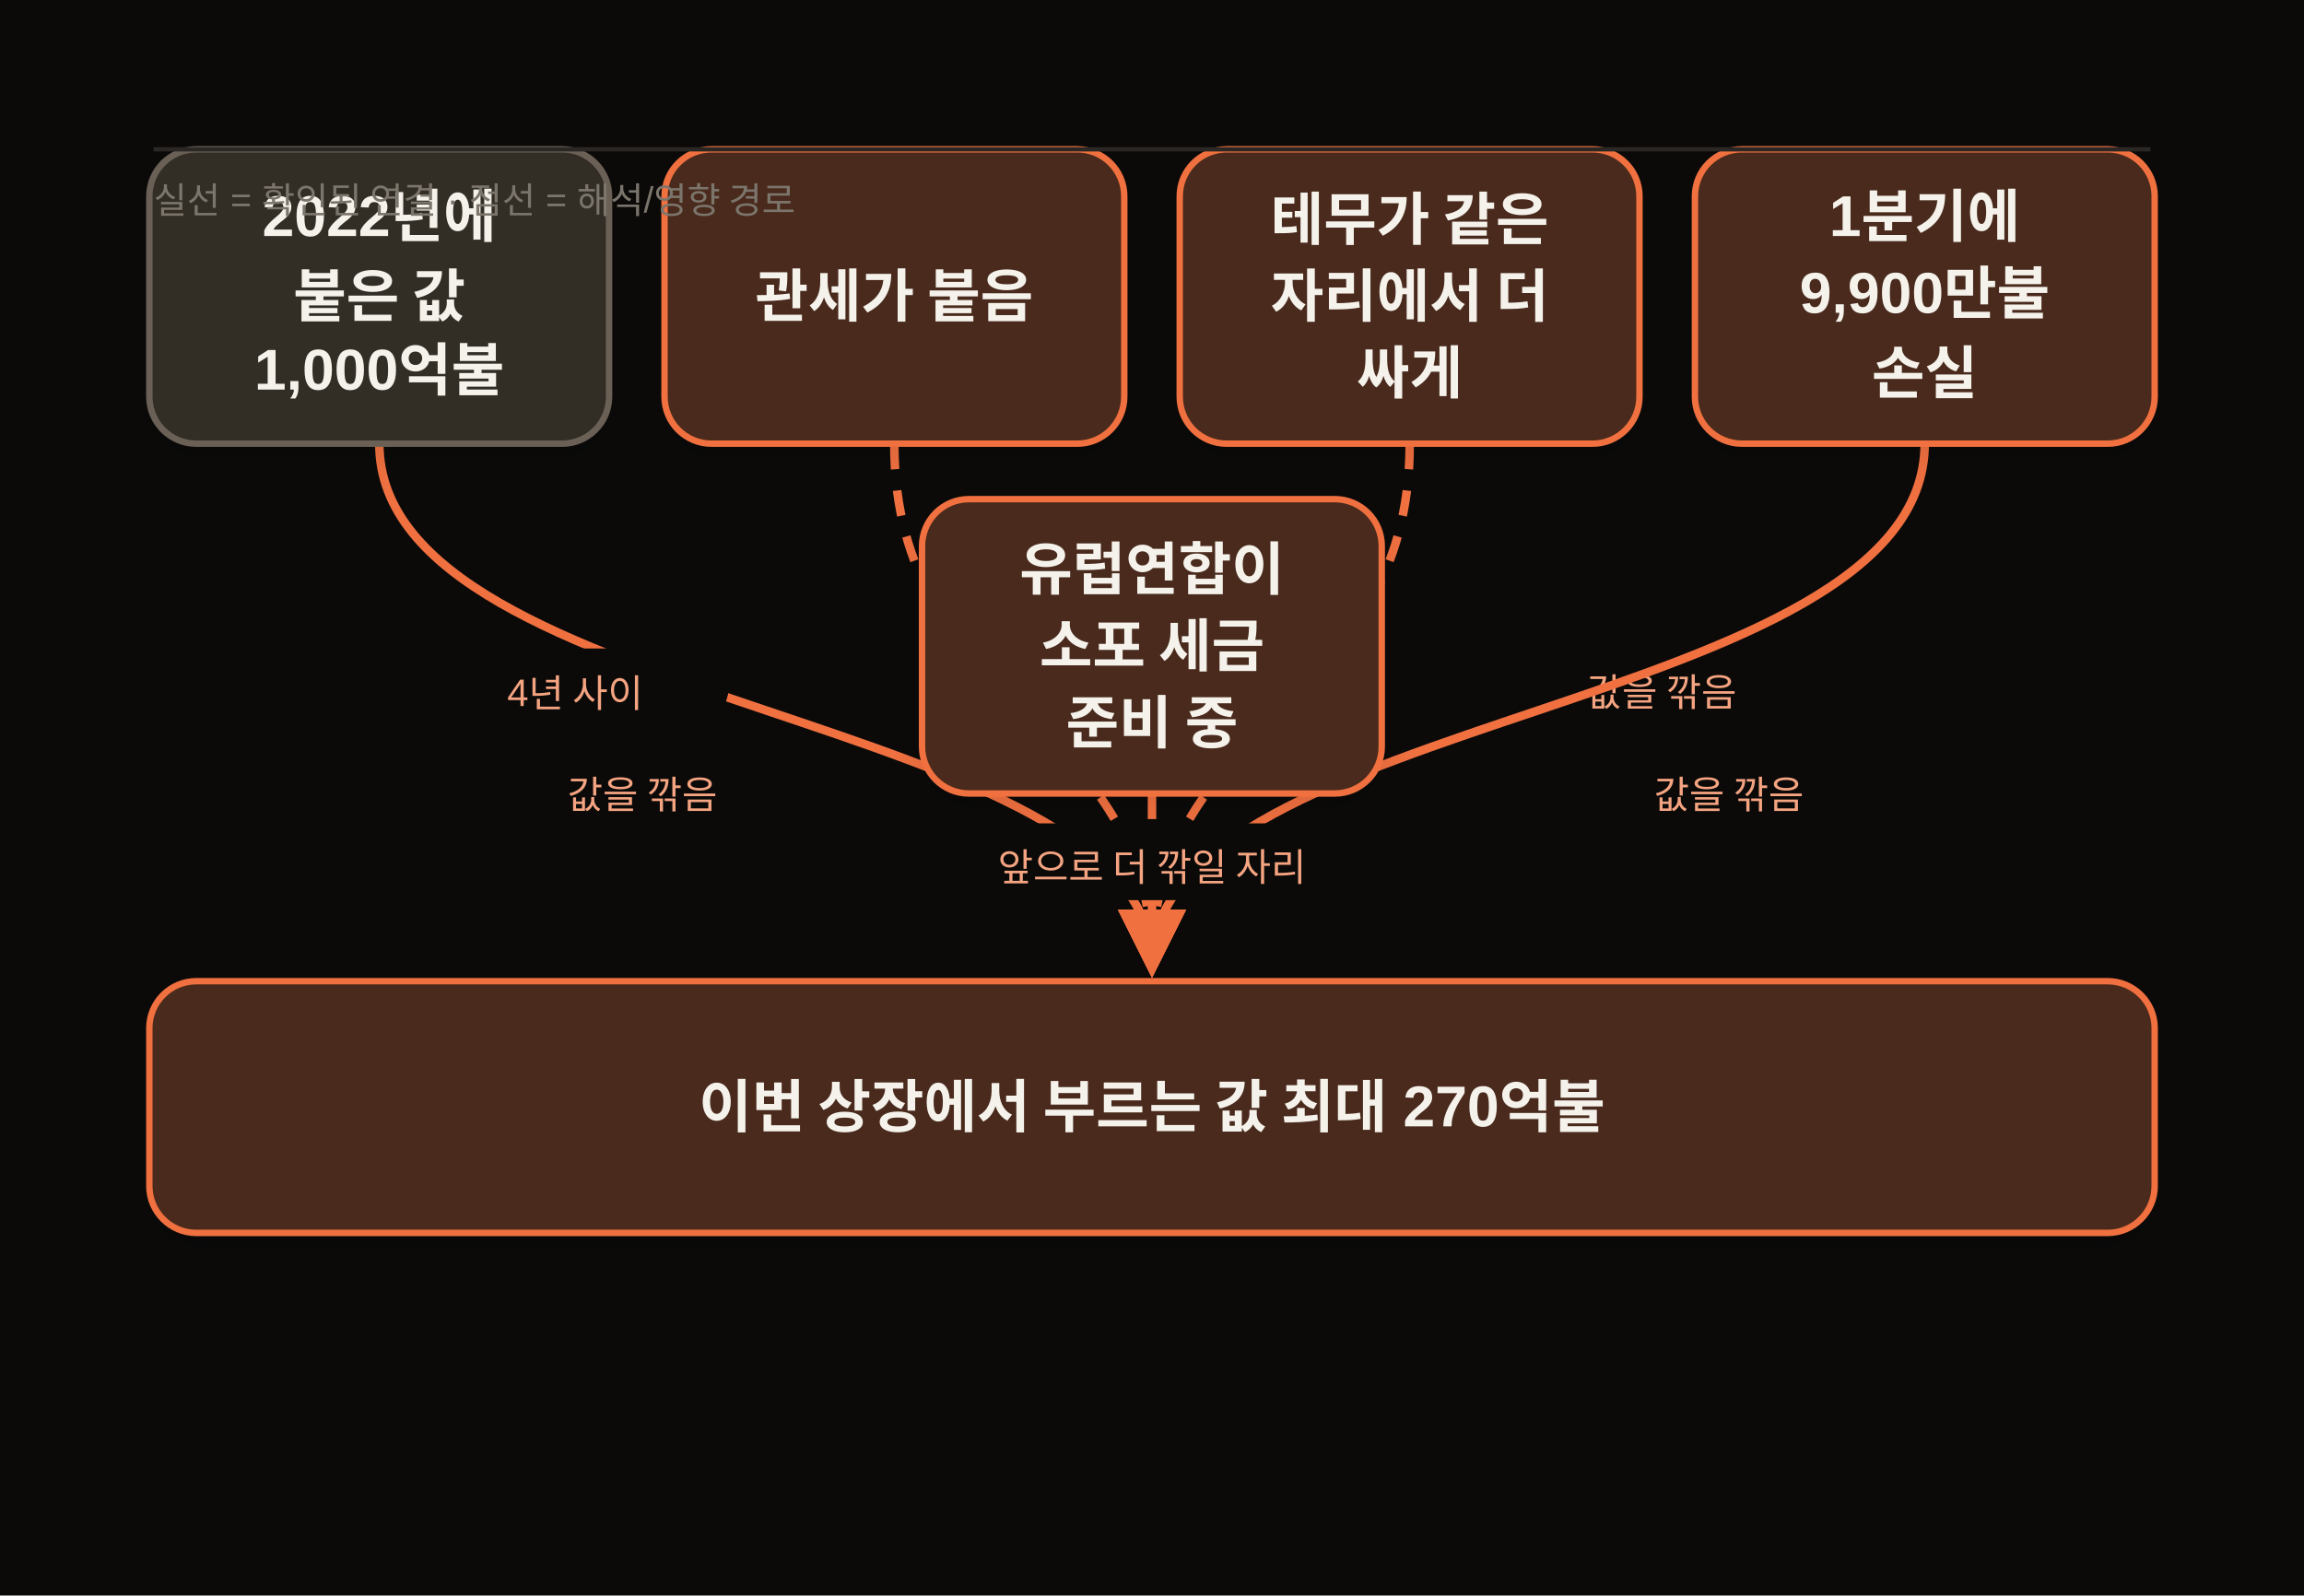
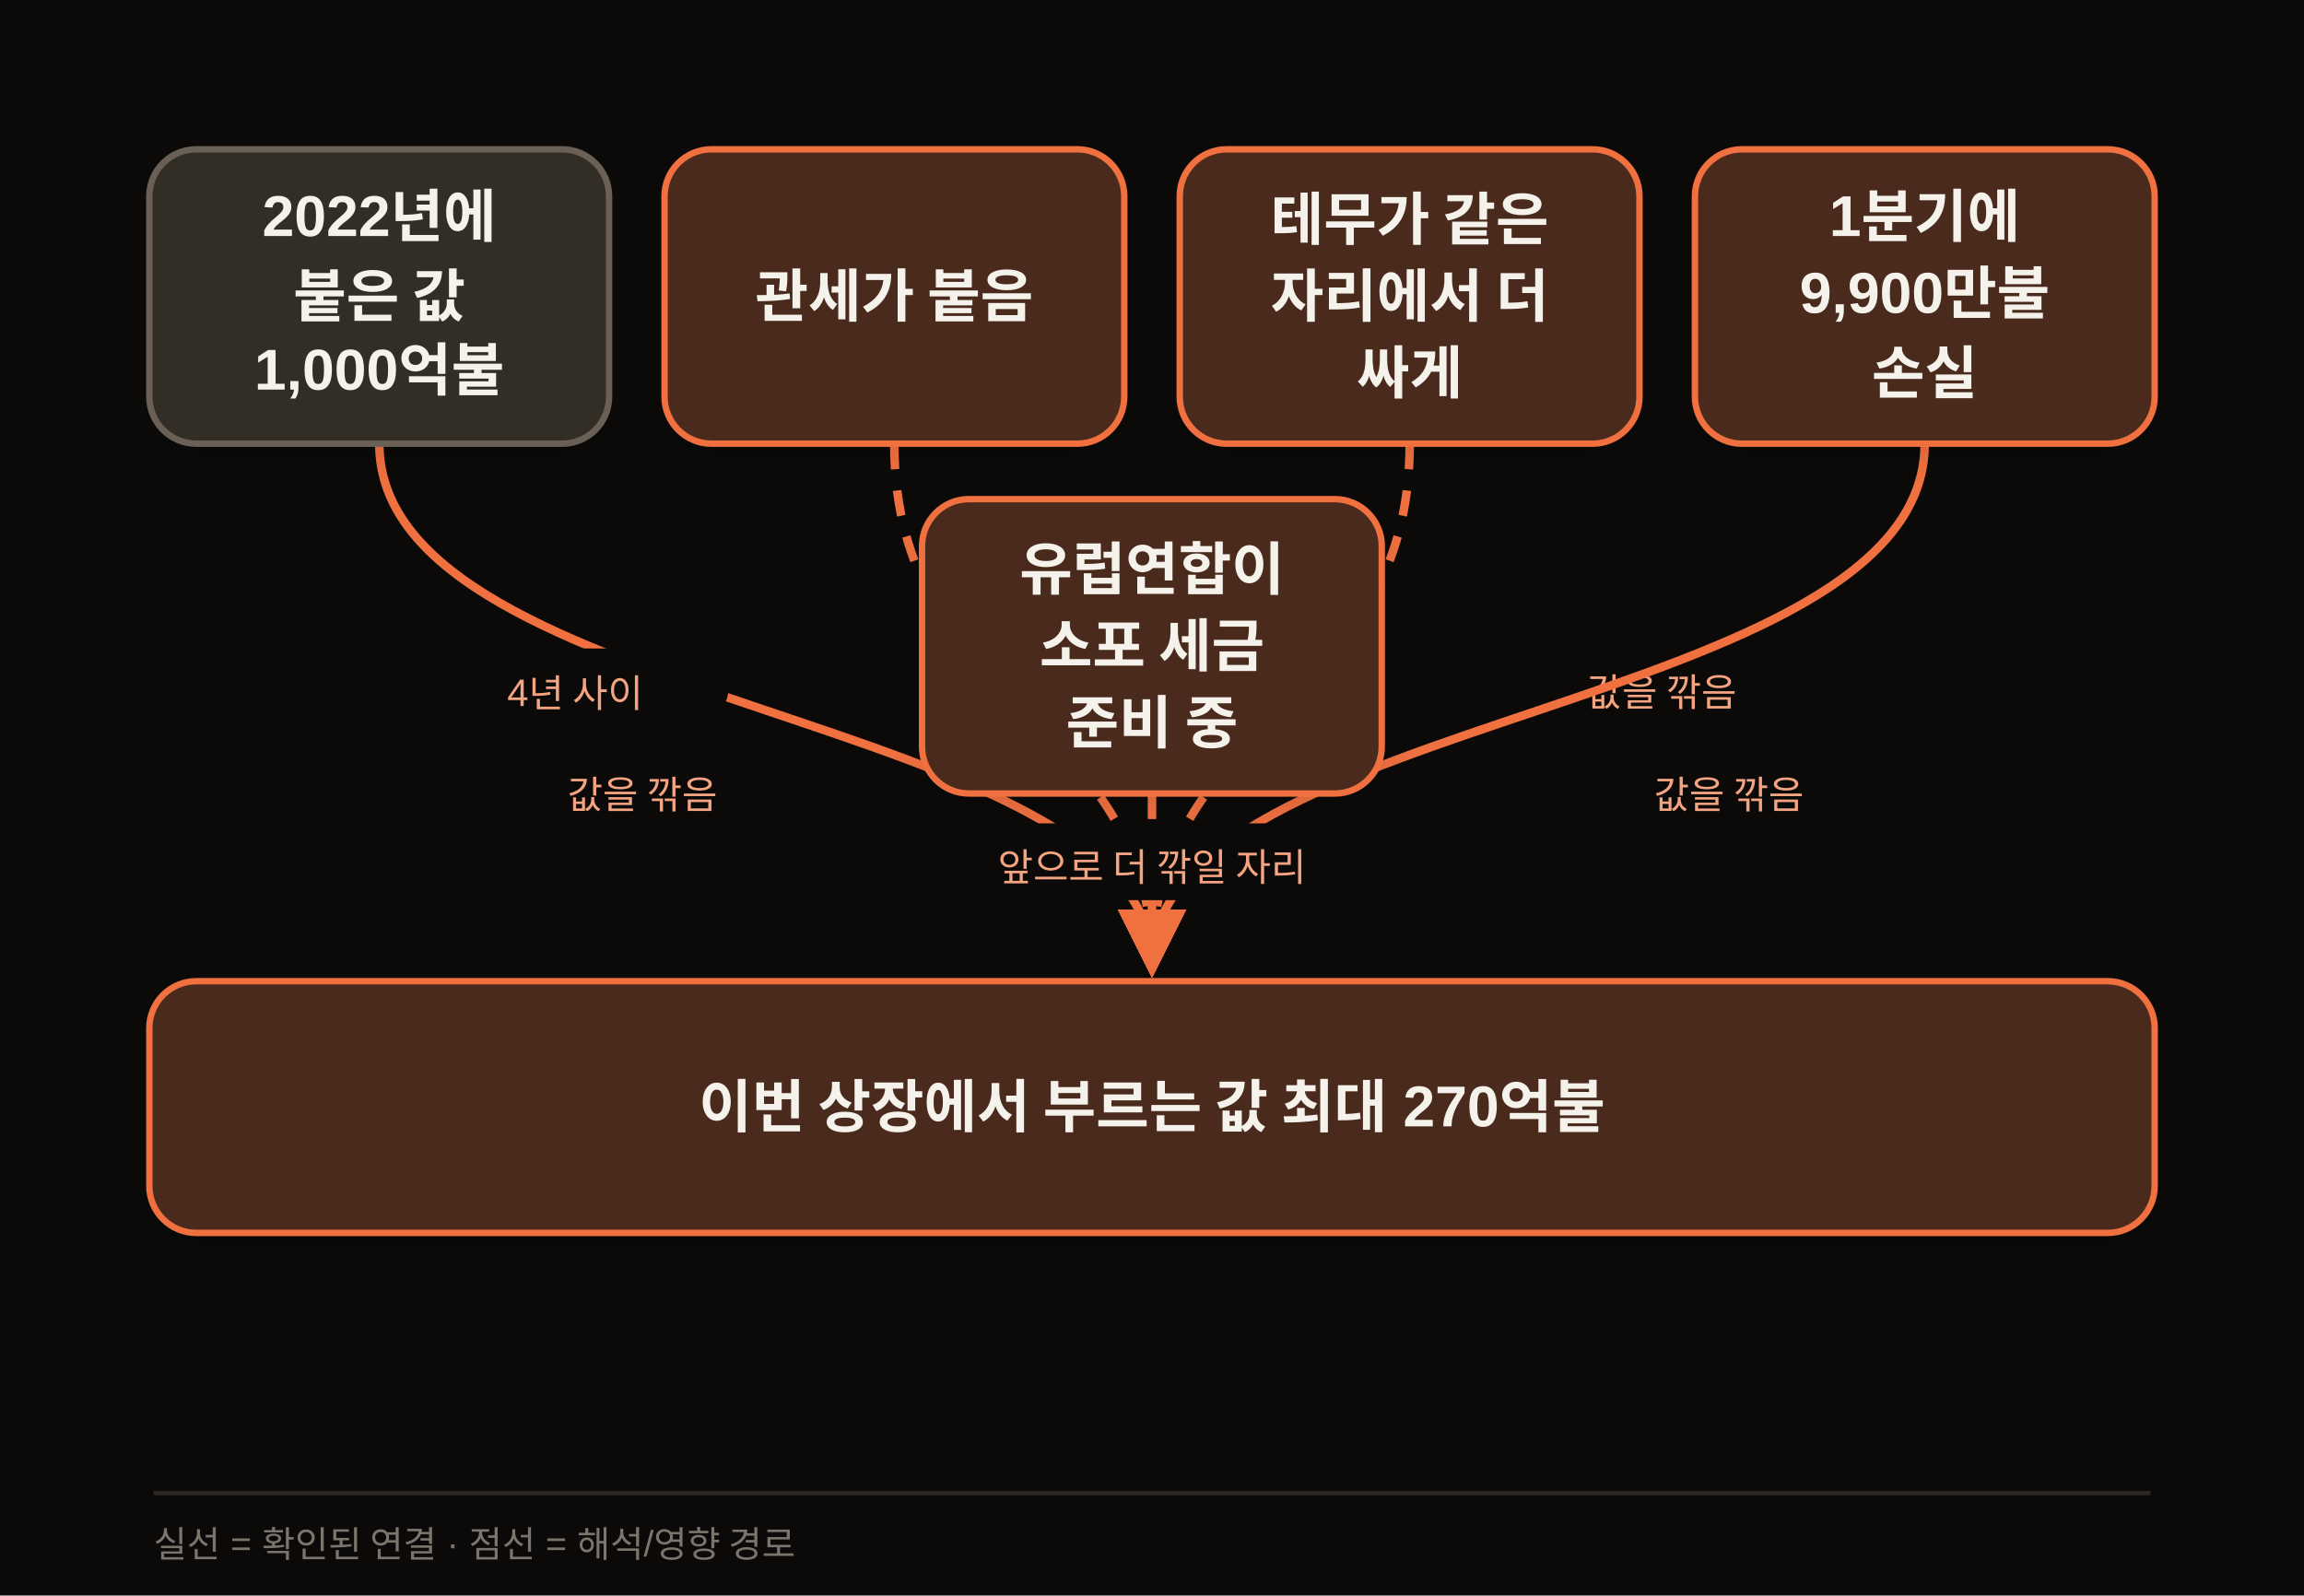
<svg xmlns="http://www.w3.org/2000/svg" width="1080" height="748" viewBox="0 0 1080 748" class="morning-diagram" data-motion-orientation="LR" data-motion-steps="3">
  <defs>
    <filter id="shadow" x="-20%" y="-20%" width="140%" height="160%">
      <feDropShadow dx="0" dy="6" stdDeviation="8" flood-color="#111111" flood-opacity=".09" />
    </filter>
    <marker id="arrow" viewBox="0 0 10 10" refX="8" refY="5" markerWidth="8" markerHeight="8" orient="auto-start-reverse">
      <path d="M 0 0 L 10 5 L 0 10 z" fill="#F07040" />
    </marker>
  </defs>
  <rect width="1080" height="748" fill="#0B0A09" />
  <g class="motion-step motion-edge" data-motion-step="1" style="--motion-delay:3400ms">
    <path d="M 177.8 208.0 C 177.8 334.0, 540.0 334.0, 540.0 452.0" fill="none" stroke="#F07040" stroke-width="4" marker-end="url(#arrow)" />
    <rect x="197.6" y="304.0" width="144" height="36" rx="18" fill="#0B0A09" />
    <text x="269.6" y="331.0" text-anchor="middle" font-family="Apple SD Gothic Neo,Malgun Gothic,Arial,sans-serif" font-size="18" fill="#F5A481">4년 사이</text>
  </g>
  <g class="motion-step motion-edge" data-motion-step="1" style="--motion-delay:4080ms">
    <path d="M 419.2 208.0 C 419.2 334.0, 540.0 334.0, 540.0 452.0" fill="none" stroke="#F07040" stroke-width="4" stroke-dasharray="12 10" marker-end="url(#arrow)" />
    <rect x="229.1" y="352.0" width="144" height="36" rx="18" fill="#0B0A09" />
    <text x="301.1" y="379.0" text-anchor="middle" font-family="Apple SD Gothic Neo,Malgun Gothic,Arial,sans-serif" font-size="18" fill="#F5A481">값을 깎음</text>
  </g>
  <g class="motion-step motion-edge" data-motion-step="1" style="--motion-delay:5440ms">
    <path d="M 660.8 208.0 C 660.8 334.0, 540.0 334.0, 540.0 452.0" fill="none" stroke="#F07040" stroke-width="4" stroke-dasharray="12 10" marker-end="url(#arrow)" />
    <rect x="706.9" y="304.0" width="144" height="36" rx="18" fill="#0B0A09" />
    <text x="778.9" y="331.0" text-anchor="middle" font-family="Apple SD Gothic Neo,Malgun Gothic,Arial,sans-serif" font-size="18" fill="#F5A481">값을 깎음</text>
  </g>
  <g class="motion-step motion-edge" data-motion-step="1" style="--motion-delay:6120ms">
    <path d="M 902.2 208.0 C 902.2 334.0, 540.0 334.0, 540.0 452.0" fill="none" stroke="#F07040" stroke-width="4" marker-end="url(#arrow)" />
    <rect x="738.4" y="352.0" width="144" height="36" rx="18" fill="#0B0A09" />
    <text x="810.4" y="379.0" text-anchor="middle" font-family="Apple SD Gothic Neo,Malgun Gothic,Arial,sans-serif" font-size="18" fill="#F5A481">값을 깎음</text>
  </g>
  <g class="motion-step motion-edge" data-motion-step="1" style="--motion-delay:4760ms">
    <path d="M 540.0 372.0 C 540.0 416.0, 540.0 416.0, 540.0 452.0" fill="none" stroke="#F07040" stroke-width="4" stroke-dasharray="12 10" marker-end="url(#arrow)" />
    <rect x="468.0" y="386.0" width="144" height="36" rx="18" fill="#0B0A09" />
    <text x="540.0" y="413.0" text-anchor="middle" font-family="Apple SD Gothic Neo,Malgun Gothic,Arial,sans-serif" font-size="18" fill="#F5A481">앞으로 더 깎일 자리</text>
  </g>
  <g class="motion-step motion-node" data-motion-step="0" style="--motion-delay:0ms;--motion-accent-delay:640ms">
    <rect class="motion-node-shape" x="70.0" y="70.0" width="215.5" height="138" rx="22" fill="#332E26" stroke="#6B6156" stroke-width="3" filter="url(#shadow)" />
    <text x="177.8" y="103.0" text-anchor="middle" dominant-baseline="middle" font-family="Apple SD Gothic Neo,Malgun Gothic,Arial,sans-serif" font-size="27" font-weight="700" fill="#F5F2EC">2022년에</text>
    <text x="177.8" y="139.0" text-anchor="middle" dominant-baseline="middle" font-family="Apple SD Gothic Neo,Malgun Gothic,Arial,sans-serif" font-size="27" font-weight="700" fill="#F5F2EC">붙은 값</text>
    <text x="177.8" y="175.0" text-anchor="middle" dominant-baseline="middle" font-family="Apple SD Gothic Neo,Malgun Gothic,Arial,sans-serif" font-size="27" font-weight="700" fill="#F5F2EC">1,000억불</text>
  </g>
  <g class="motion-step motion-node motion-risk" data-motion-step="0" style="--motion-delay:680ms;--motion-accent-delay:1320ms">
    <rect class="motion-node-shape" x="311.5" y="70.0" width="215.5" height="138" rx="22" fill="#4A2C1A" stroke="#F07040" stroke-width="3" filter="url(#shadow)" />
    <text x="419.2" y="139.0" text-anchor="middle" dominant-baseline="middle" font-family="Apple SD Gothic Neo,Malgun Gothic,Arial,sans-serif" font-size="27" font-weight="700" fill="#F5F2EC">관세가 붙음</text>
  </g>
  <g class="motion-step motion-node motion-risk" data-motion-step="0" style="--motion-delay:2040ms;--motion-accent-delay:2680ms">
    <rect class="motion-node-shape" x="553.0" y="70.0" width="215.5" height="138" rx="22" fill="#4A2C1A" stroke="#F07040" stroke-width="3" filter="url(#shadow)" />
    <text x="660.8" y="103.0" text-anchor="middle" dominant-baseline="middle" font-family="Apple SD Gothic Neo,Malgun Gothic,Arial,sans-serif" font-size="27" font-weight="700" fill="#F5F2EC">테무가 같은</text>
    <text x="660.8" y="139.0" text-anchor="middle" dominant-baseline="middle" font-family="Apple SD Gothic Neo,Malgun Gothic,Arial,sans-serif" font-size="27" font-weight="700" fill="#F5F2EC">자리에서 더</text>
    <text x="660.8" y="175.0" text-anchor="middle" dominant-baseline="middle" font-family="Apple SD Gothic Neo,Malgun Gothic,Arial,sans-serif" font-size="27" font-weight="700" fill="#F5F2EC">싸게</text>
  </g>
  <g class="motion-step motion-node motion-risk" data-motion-step="0" style="--motion-delay:2720ms;--motion-accent-delay:3360ms">
    <rect class="motion-node-shape" x="794.5" y="70.0" width="215.5" height="138" rx="22" fill="#4A2C1A" stroke="#F07040" stroke-width="3" filter="url(#shadow)" />
    <text x="902.2" y="103.0" text-anchor="middle" dominant-baseline="middle" font-family="Apple SD Gothic Neo,Malgun Gothic,Arial,sans-serif" font-size="27" font-weight="700" fill="#F5F2EC">1분기에</text>
    <text x="902.2" y="139.0" text-anchor="middle" dominant-baseline="middle" font-family="Apple SD Gothic Neo,Malgun Gothic,Arial,sans-serif" font-size="27" font-weight="700" fill="#F5F2EC">9,900만불</text>
    <text x="902.2" y="175.0" text-anchor="middle" dominant-baseline="middle" font-family="Apple SD Gothic Neo,Malgun Gothic,Arial,sans-serif" font-size="27" font-weight="700" fill="#F5F2EC">손실</text>
  </g>
  <g class="motion-step motion-node motion-risk" data-motion-step="0" style="--motion-delay:1360ms;--motion-accent-delay:2000ms">
    <rect class="motion-node-shape" x="432.2" y="234.0" width="215.5" height="138" rx="22" fill="#4A2C1A" stroke="#F07040" stroke-width="3" filter="url(#shadow)" />
    <text x="540.0" y="267.0" text-anchor="middle" dominant-baseline="middle" font-family="Apple SD Gothic Neo,Malgun Gothic,Arial,sans-serif" font-size="27" font-weight="700" fill="#F5F2EC">유럽연합이</text>
    <text x="540.0" y="303.0" text-anchor="middle" dominant-baseline="middle" font-family="Apple SD Gothic Neo,Malgun Gothic,Arial,sans-serif" font-size="27" font-weight="700" fill="#F5F2EC">소포 세금</text>
    <text x="540.0" y="339.0" text-anchor="middle" dominant-baseline="middle" font-family="Apple SD Gothic Neo,Malgun Gothic,Arial,sans-serif" font-size="27" font-weight="700" fill="#F5F2EC">준비 중</text>
  </g>
  <g class="motion-step motion-node motion-risk" data-motion-step="2" style="--motion-delay:6800ms;--motion-accent-delay:7440ms">
    <rect class="motion-node-shape" x="70.0" y="460.0" width="940.0" height="118.0" rx="22" fill="#4A2C1A" stroke="#F07040" stroke-width="3" filter="url(#shadow)" />
    <text x="540.0" y="519.0" text-anchor="middle" dominant-baseline="middle" font-family="Apple SD Gothic Neo,Malgun Gothic,Arial,sans-serif" font-size="27" font-weight="700" fill="#F5F2EC">이번 상장에서 부르는 값 최대 270억불</text>
  </g>
-   <line x1="72" y1="70.0" x2="1008" y2="70.0" stroke="#2A2724" stroke-width="2" />
-   <text x="72" y="100.0" font-family="Apple SD Gothic Neo,Malgun Gothic,Arial,sans-serif" font-size="17" fill="#7C756C">실선 = 확인된 연결 · 점선 = 해석/영향 경로</text>
+   <line x1="72" y1="700" x2="1008" y2="700" stroke="#2A2724" stroke-width="2" />
+   <text x="72" y="730" font-family="Apple SD Gothic Neo,Malgun Gothic,Arial,sans-serif" font-size="17" fill="#7C756C">실선 = 확인된 연결 · 점선 = 해석/영향 경로</text>
</svg>
